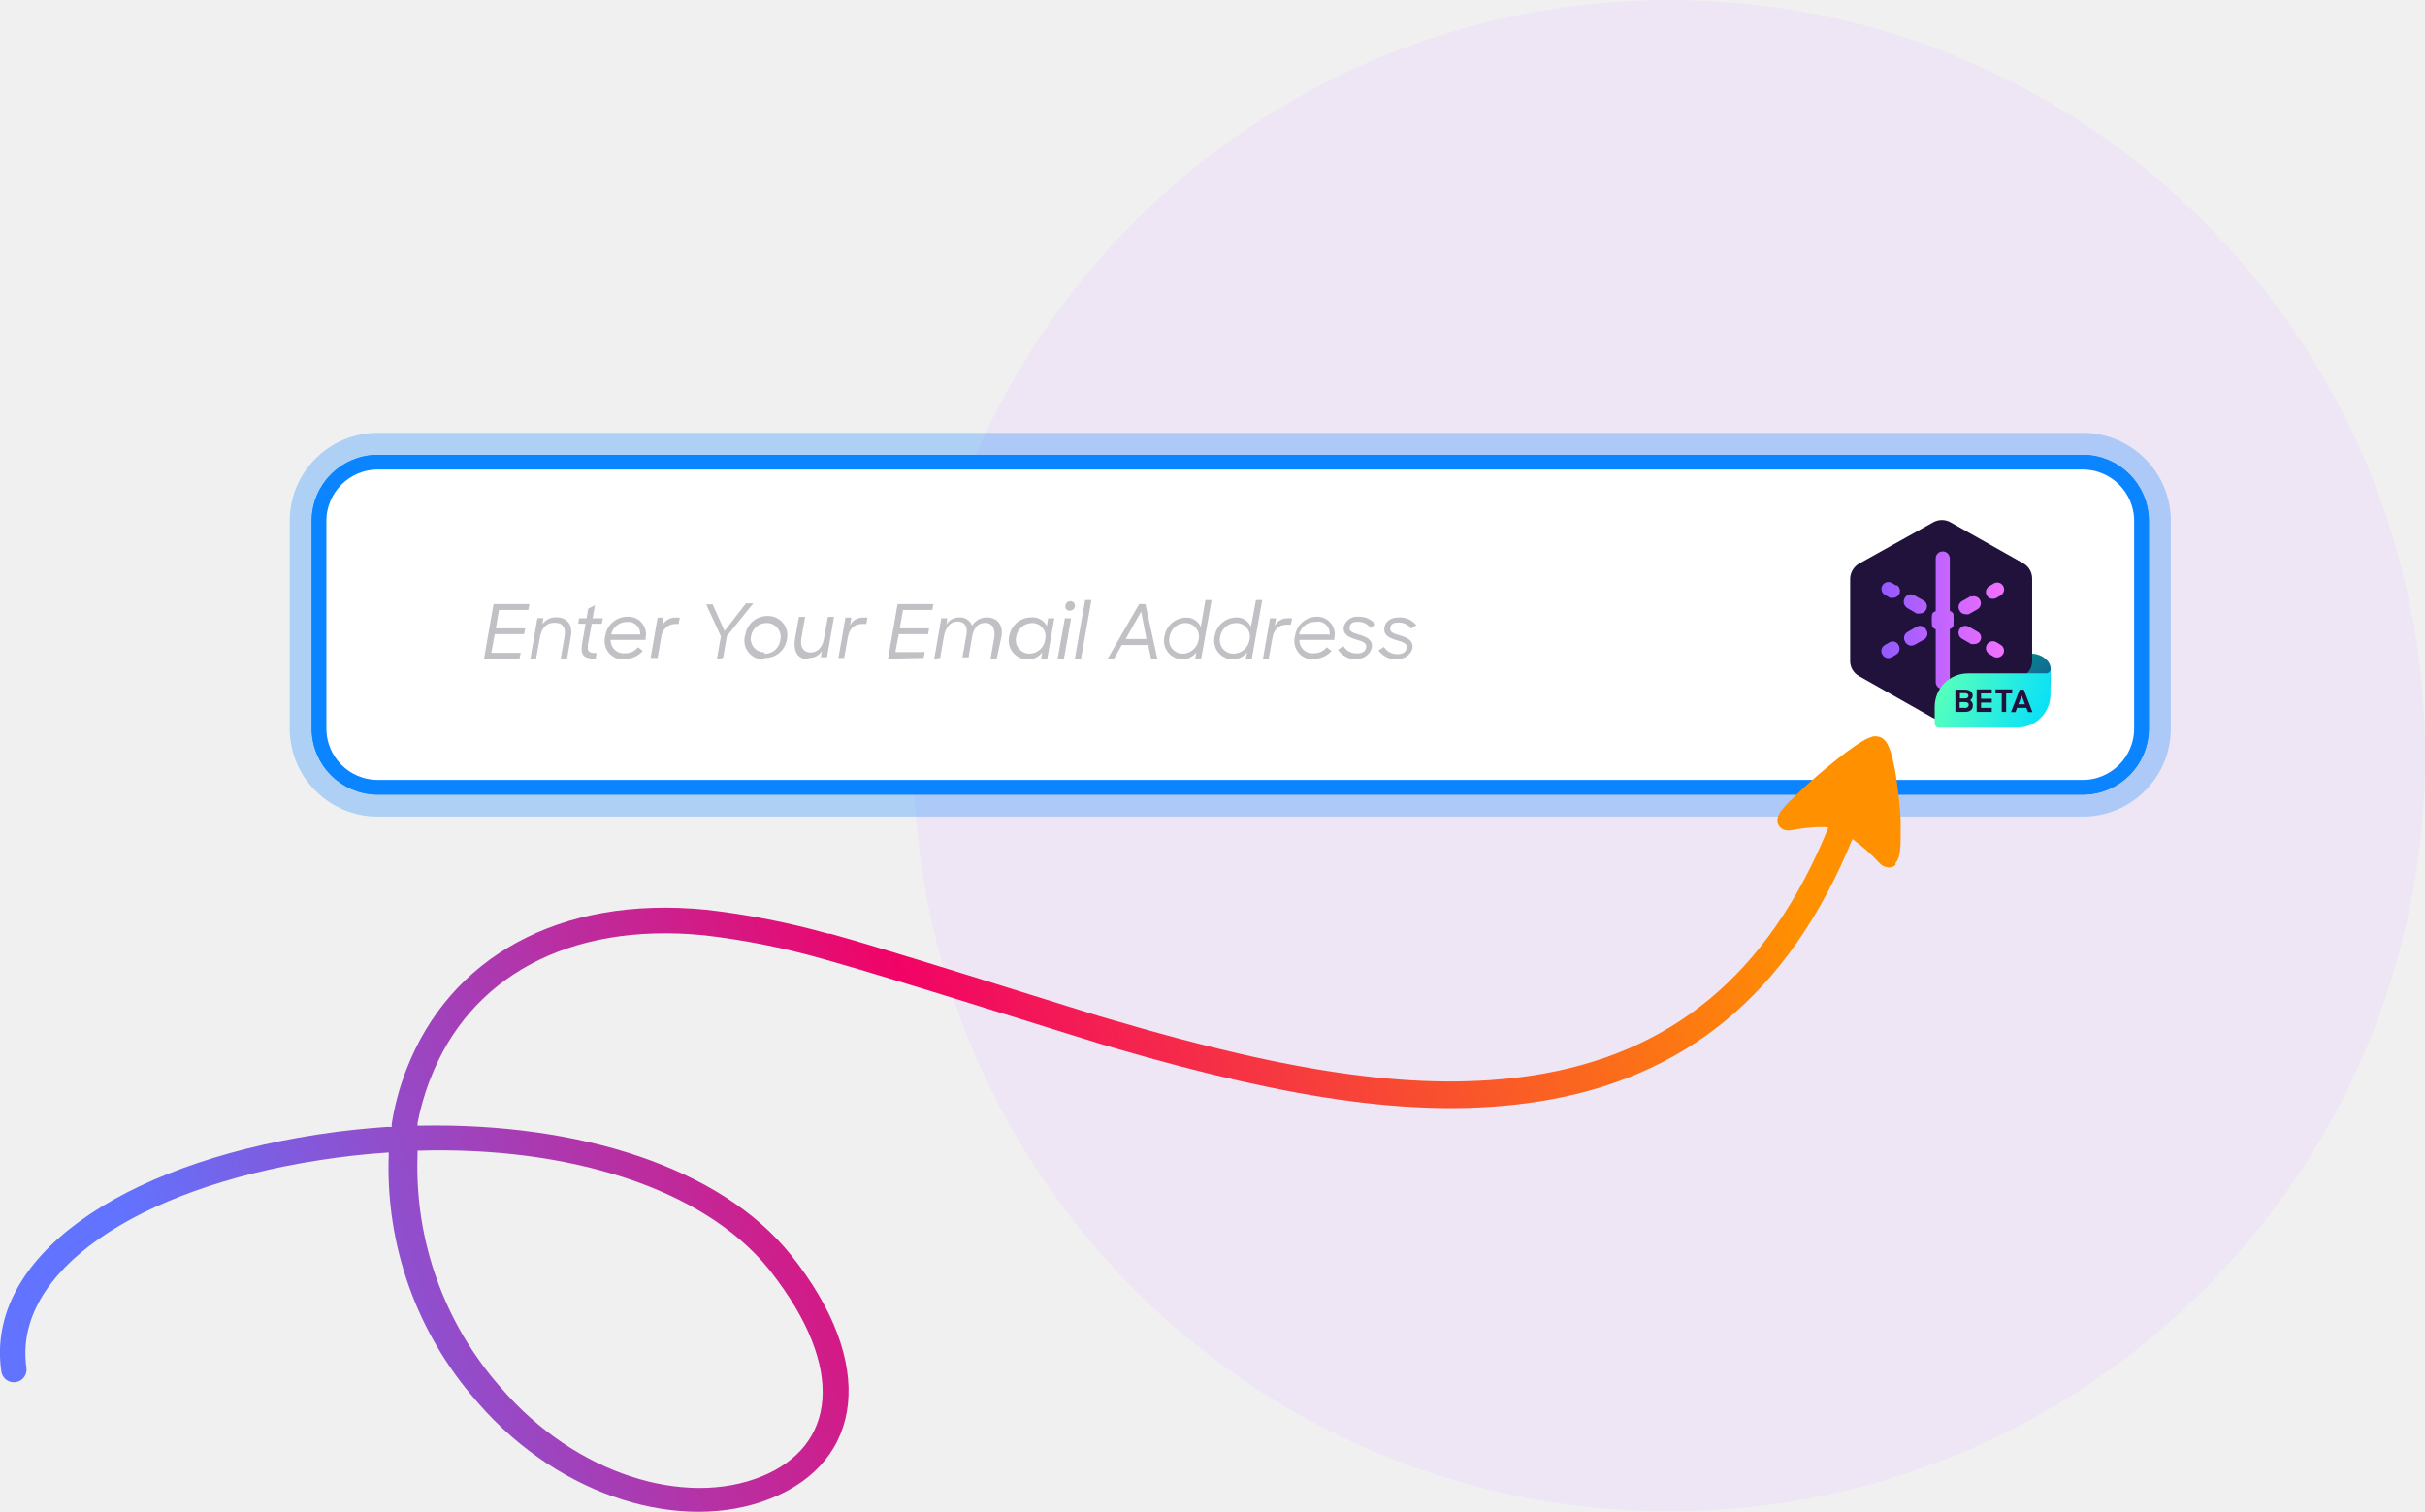
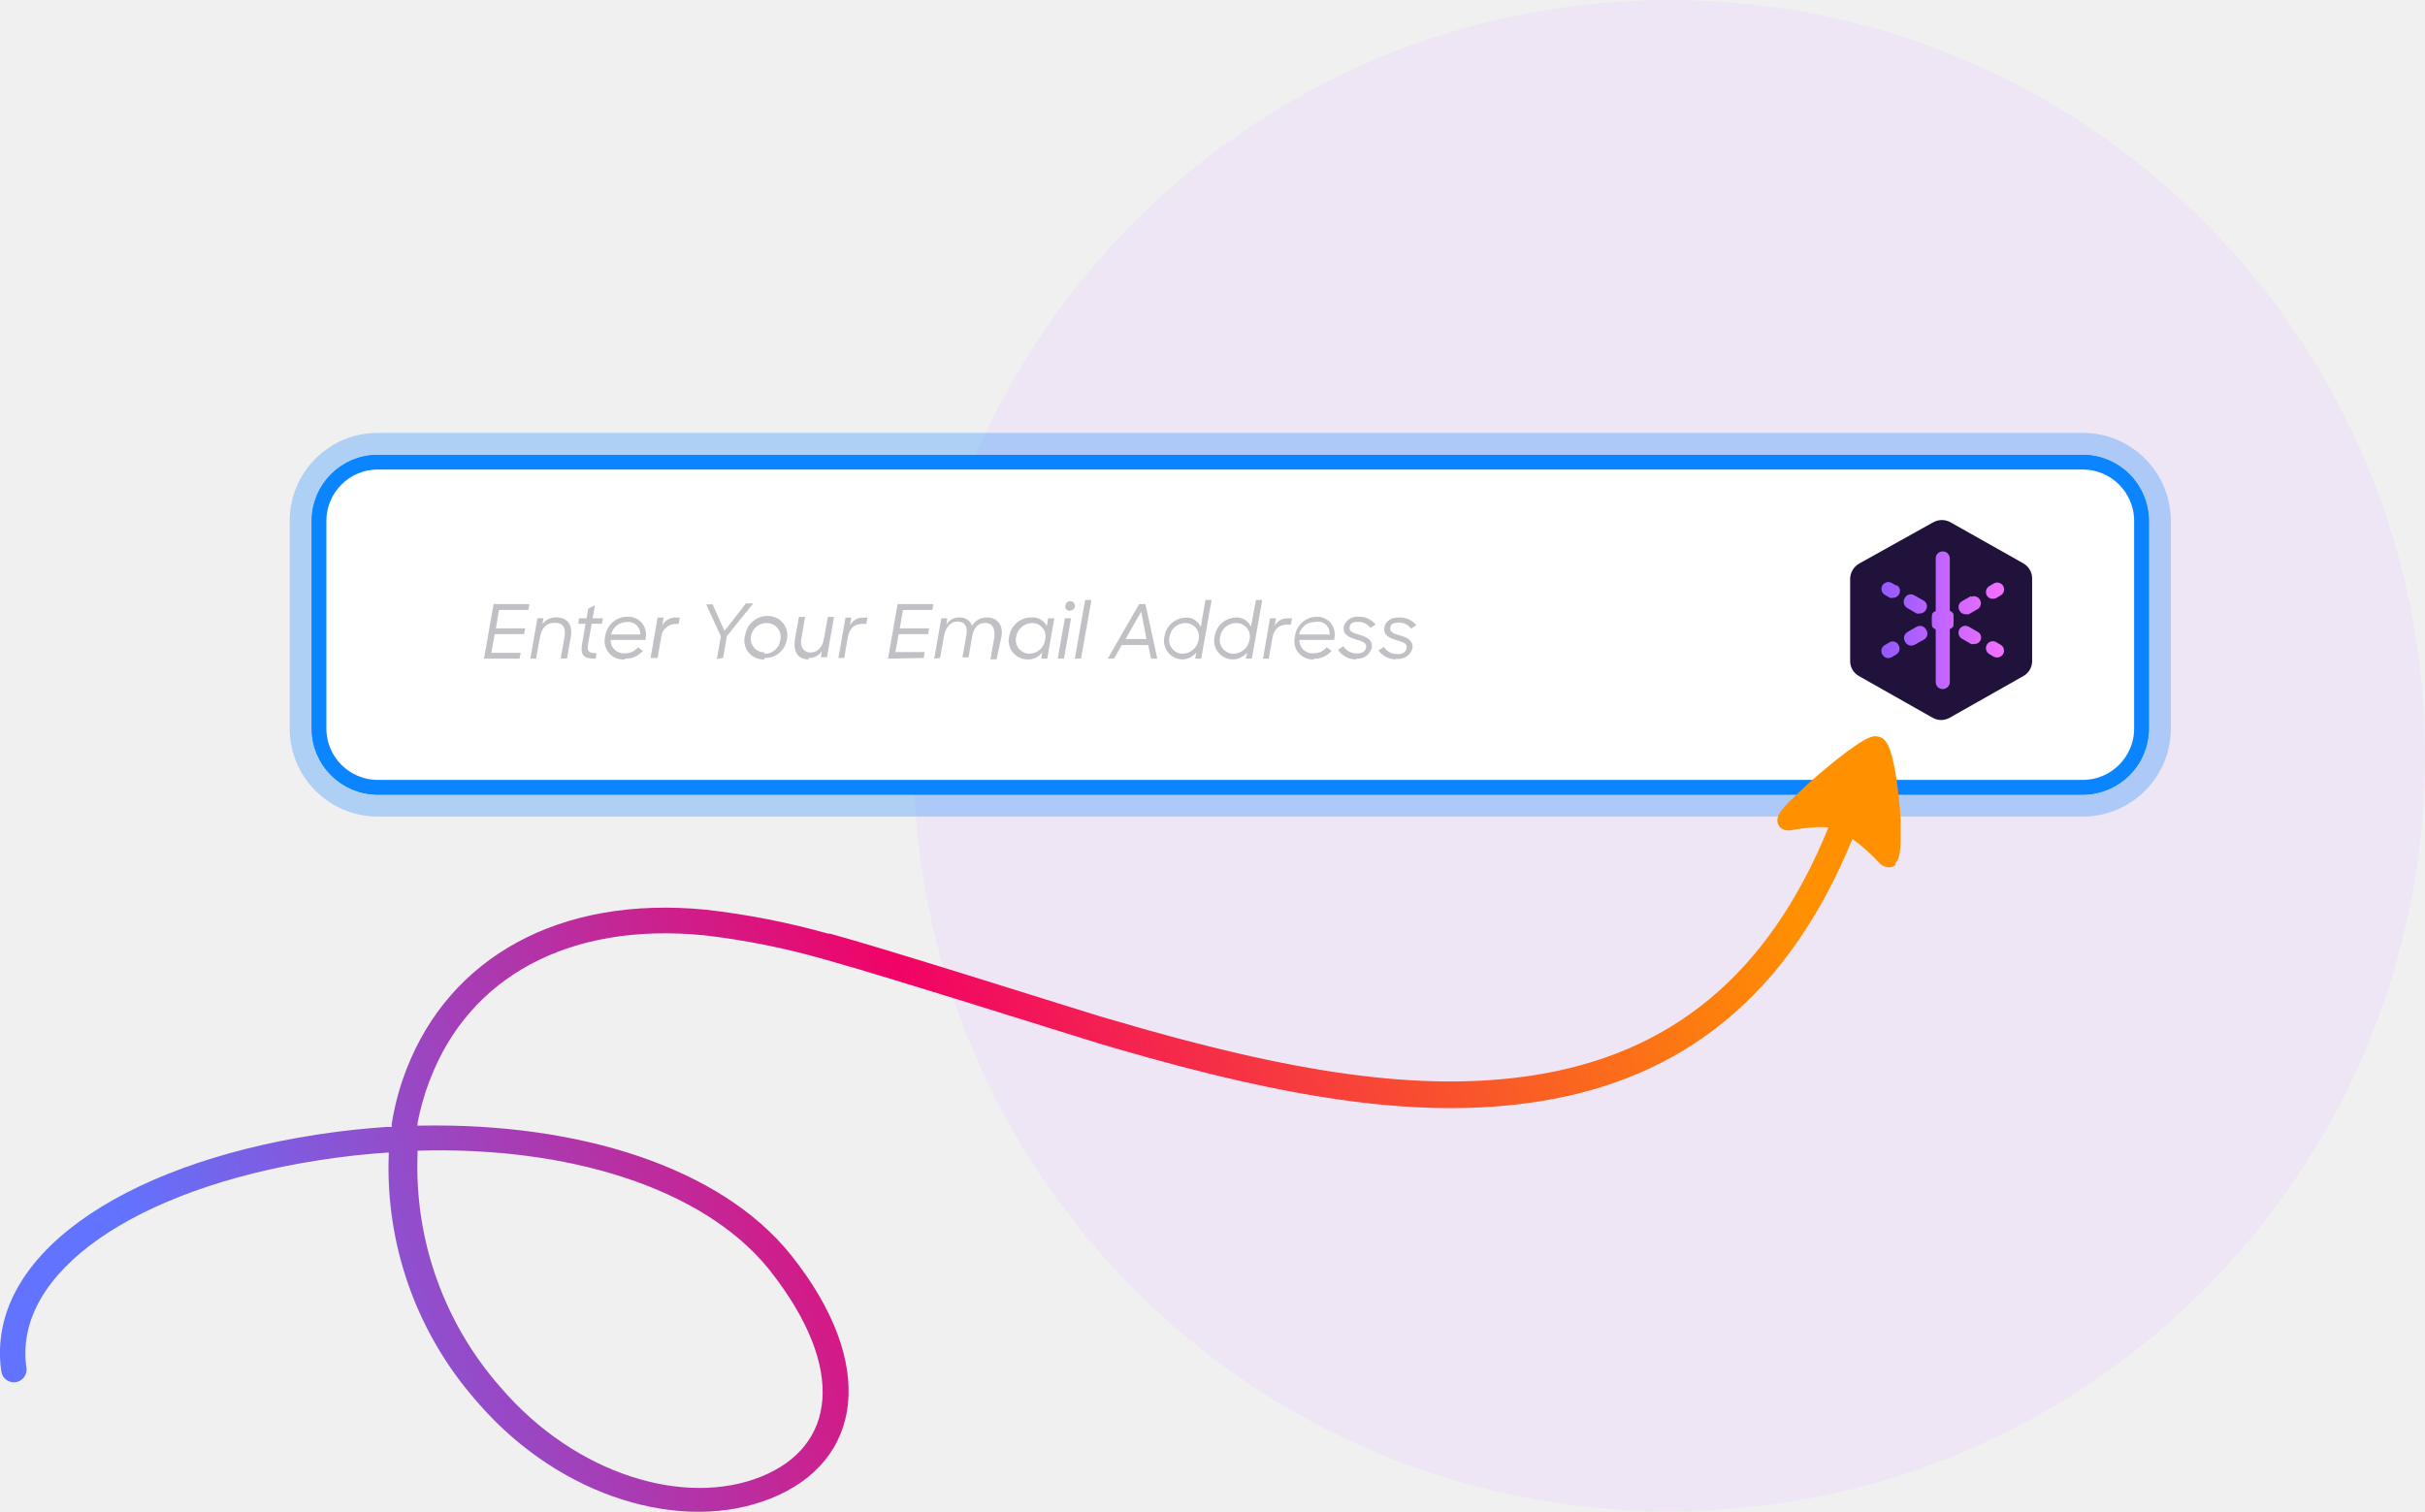
<svg xmlns="http://www.w3.org/2000/svg" xmlns:xlink="http://www.w3.org/1999/xlink" data-name="Layer 1" viewBox="0 0 165.24 103.03">
  <defs>
    <linearGradient id="b" x1="-57.23" y1="195.05" x2="-58.23" y2="194.67" gradientTransform="rotate(-48 -19923.783 -282.206) scale(117.99 76.01)" gradientUnits="userSpaceOnUse">
      <stop offset="0" stop-color="#ff9100" />
      <stop offset=".52" stop-color="#f10366" />
      <stop offset="1" stop-color="#6173ff" />
    </linearGradient>
    <linearGradient id="c" x1="176.92" y1="-32.09" x2="174.91" y2="-30.2" gradientTransform="matrix(1 0 0 -1 -38 16)" gradientUnits="userSpaceOnUse">
      <stop offset="0" stop-color="#054096" stop-opacity=".5" />
      <stop offset=".1" stop-color="#173ba1" stop-opacity=".44" />
      <stop offset=".29" stop-color="#3434b3" stop-opacity=".33" />
      <stop offset=".49" stop-color="#482ec1" stop-opacity=".22" />
      <stop offset=".68" stop-color="#552bc8" stop-opacity=".11" />
      <stop offset=".86" stop-color="#592acb" stop-opacity="0" />
    </linearGradient>
    <linearGradient id="a" x1="128.77" y1="60.72" x2="137.59" y2="60.72" gradientTransform="matrix(1 0 0 -1 0 105)" gradientUnits="userSpaceOnUse">
      <stop offset="0" stop-color="#9059ff" />
      <stop offset="1" stop-color="#f770ff" />
    </linearGradient>
    <linearGradient id="d" x1="128.77" y1="61.69" x2="137.59" y2="61.69" xlink:href="#a" />
    <linearGradient id="e" x1="128.77" y1="62.73" x2="137.59" y2="62.73" xlink:href="#a" />
    <linearGradient id="f" x1="128.77" y1="63.79" x2="137.59" y2="63.79" xlink:href="#a" />
    <linearGradient id="g" x1="128.77" y1="64.74" x2="137.59" y2="64.74" xlink:href="#a" />
    <linearGradient id="h" x1="128.77" y1="60.74" x2="137.59" y2="60.74" xlink:href="#a" />
    <linearGradient id="i" x1="128.77" y1="61.7" x2="137.59" y2="61.7" xlink:href="#a" />
    <linearGradient id="j" x1="128.77" y1="63.79" x2="137.59" y2="63.79" xlink:href="#a" />
    <linearGradient id="k" x1="128.77" y1="64.76" x2="137.59" y2="64.76" xlink:href="#a" />
    <linearGradient id="l" x1="133.46" y1="58.76" x2="140.68" y2="55.7" gradientTransform="matrix(1 0 0 -1 0 105)" gradientUnits="userSpaceOnUse">
      <stop offset="0" stop-color="#54ffbd" />
      <stop offset="1" stop-color="#0df" />
    </linearGradient>
  </defs>
  <circle cx="113.74" cy="51.5" r="51.5" fill="#eee6f4" />
  <rect x="21.74" y="31.5" width="124.18" height="22.15" rx="4" fill="#fff" stroke="#0a84ff" />
  <path d="M141.92 32.5a3 3 0 013 3v14.15a3 3 0 01-3 3H25.74a3 3 0 01-3-3V35.5a3 3 0 013-3h116.18m0-3H25.74a6 6 0 00-6 6v14.15a6 6 0 006 6h116.18a6 6 0 006-6V35.5a6 6 0 00-6-6z" fill="#0a84ff" opacity=".29" />
  <rect x="21.74" y="31.5" width="124.18" height="22.15" rx="4" fill="#fff" stroke="#0a84ff" />
  <path d="M35.4 44.89l.08-.4h-2l.23-1.27h2l.08-.4h-2l.21-1.25h2l.07-.4h-2.44l-.65 3.72zm1.13 0l.26-1.45c.1-.6.41-1 1-1s.78.37.68.93l-.26 1.51h.43l.26-1.51c.14-.79-.25-1.3-1-1.3a1.12 1.12 0 00-.94.47l.07-.41h-.41l-.48 2.75zm4.06 0l.06-.38c-.57 0-.67-.12-.57-.68l.24-1.32h.69l.07-.37h-.7l.16-.89-.46.23-.11.66h-.51l-.06.37h.5l-.23 1.32c-.14.81.08 1.06.87 1.06zm2 0a1.51 1.51 0 001.21-.53l-.33-.25a1.08 1.08 0 01-.86.41.89.89 0 01-1-.91h2.38v-.11a1.2 1.2 0 00-1.23-1.47 1.52 1.52 0 00-1.52 1.32 1.26 1.26 0 001.33 1.59zm1.05-1.65h-2a1.09 1.09 0 011.09-.85.81.81 0 01.89.9zm1.17 1.6l.24-1.4a1 1 0 011-.92h.19l.08-.43h-.3a1 1 0 00-.9.54l.1-.54h-.41l-.48 2.75zm4.46 0l.26-1.49 1.8-2.23h-.5L49.37 43l-.81-1.81h-.44l1 2.18-.27 1.54zm2.83 0a1.48 1.48 0 001.51-1.23 1.31 1.31 0 00-1.3-1.63 1.52 1.52 0 00-1.52 1.25 1.29 1.29 0 001.29 1.71zm0-.38a.93.93 0 01-.91-1.18 1.06 1.06 0 011.05-.82.94.94 0 01.92 1.2 1.06 1.06 0 01-1.07.9zm3 .38a1 1 0 00.9-.47l-.07.42h.42l.48-2.75h-.42l-.27 1.51c-.1.58-.45.92-.91.92s-.73-.38-.63-.93l.26-1.5h-.42l-.27 1.51c-.14.89.22 1.39.93 1.39zm2.42 0l.25-1.4c.1-.55.38-.92 1-.92h.26l.08-.43h-.3a.94.94 0 00-.89.54l.09-.54h-.4l-.48 2.75zm5.42 0l.07-.4h-2l.23-1.22h2l.07-.4h-2l.22-1.25h2l.07-.4h-2.44l-.65 3.72zm1.12 0l.26-1.48c.1-.56.41-1 .92-1s.71.35.61.91l-.27 1.53H66l.24-1.42c.1-.55.36-.92.87-.93s.73.41.64 1l-.26 1.48h.42l.33-1.55c.13-.75-.25-1.3-1-1.3a1.15 1.15 0 00-1 .56.87.87 0 00-.86-.56 1 1 0 00-.9.49l.07-.43h-.41l-.48 2.75zm6.18-2.76a1.52 1.52 0 00-1.47 1.27 1.28 1.28 0 001.25 1.59 1.17 1.17 0 001-.49l-.07.44h.41l.48-2.75h-.42l-.1.58v-.07a1.07 1.07 0 00-1.08-.57zm-.14 2.47a.94.94 0 01-.86-1.15 1.12 1.12 0 011.08-.94.91.91 0 01.9 1.13 1.1 1.1 0 01-1.09.96zm2.79-2.93a.35.35 0 00.35-.28.31.31 0 00-.31-.37.33.33 0 00-.33.28.29.29 0 00.32.37zm-.39 3.27l.48-2.75h-.42l-.49 2.75zm1.16 0l.71-4h-.43l-.7 4zm2.25 0l.53-.93h1.8l.19.93h.43l-.81-3.72h-.43l-2.14 3.72zm2.21-1.34H76.7l1.06-1.87zm2.4 1.39a1.23 1.23 0 001-.48l-.08.43h.41l.71-4h-.42l-.32 1.84a1.05 1.05 0 00-1-.64 1.51 1.51 0 00-1.47 1.26 1.28 1.28 0 001.2 1.59zm.09-.39a.93.93 0 01-.92-1.15 1.1 1.1 0 011.08-.94.92.92 0 01.9 1.15 1.12 1.12 0 01-1.03.94zm3.36.39a1.23 1.23 0 001-.48l-.08.43h.41l.71-4h-.43l-.34 1.83a1.05 1.05 0 00-1-.64 1.51 1.51 0 00-1.47 1.26 1.28 1.28 0 001.23 1.6zm.09-.39a.93.93 0 01-.92-1.15 1.1 1.1 0 011.1-.94.92.92 0 01.9 1.15 1.12 1.12 0 01-1.05.94zm2.39.34l.25-1.4c.1-.55.38-.92 1-.92h.26l.08-.43h-.3a.94.94 0 00-.89.54l.1-.54h-.41l-.48 2.75zm3.07 0a1.51 1.51 0 001.21-.53l-.33-.25a1.08 1.08 0 01-.86.41.89.89 0 01-1-.91h2.38v-.11a1.2 1.2 0 00-1.23-1.47 1.52 1.52 0 00-1.45 1.32 1.26 1.26 0 001.31 1.59zm1-1.65h-2a1.08 1.08 0 011.09-.85.79.79 0 01.98.9zm1.87 1.65a1 1 0 001.08-.73c.1-.57-.39-.77-.84-.9s-.72-.23-.67-.52.24-.36.57-.36a1 1 0 01.85.41l.35-.23a1.41 1.41 0 00-1.16-.53.94.94 0 00-1 .66c-.1.57.37.75.83.89s.74.23.69.53-.26.42-.64.42a1.05 1.05 0 01-.91-.49l-.37.24a1.47 1.47 0 001.29.66zm2.7 0a1 1 0 001.15-.68c.1-.57-.38-.77-.83-.9s-.73-.23-.68-.52.24-.36.57-.36a1 1 0 01.85.41l.36-.23a1.44 1.44 0 00-1.17-.53c-.55 0-.94.25-1 .66-.11.57.36.75.83.89s.73.23.68.53-.26.42-.63.42a1.07 1.07 0 01-.92-.49l-.37.24a1.48 1.48 0 001.23.61z" fill="#c1c1c5" />
  <path d="M129.91 58.82a.8.8 0 00.2-.33.6.6 0 00.06-.19 1.84 1.84 0 00.05-.25 6.79 6.79 0 00.05-1v-1.21c-.05-.87-.15-1.83-.28-2.7a13 13 0 00-.3-1.55 3.51 3.51 0 00-.22-.67 1.3 1.3 0 00-.16-.31 1 1 0 00-.33-.33.94.94 0 00-.27-.09.88.88 0 00-.34 0l-.23.08a2.26 2.26 0 00-.44.22c-.31.18-.67.43-1.07.72-.79.59-1.71 1.35-2.53 2.08-.54.48-1 .95-1.42 1.34-.21.22-.39.42-.53.6a2.32 2.32 0 00-.19.31.92.92 0 00-.08.25.72.72 0 000 .25.74.74 0 00.16.32.55.55 0 00.2.15.7.7 0 00.23.08h.28l.33-.06a11.51 11.51 0 011.15-.14 5.83 5.83 0 011.12 0c-4.14 10.18-10.87 15.47-20.15 16.9-7.64 1.17-16.37-.17-28.5-3.74l-1-.29c-2.84-.88-14.85-4.67-18.37-5.63h-.13A53.08 53.08 0 0048.89 62c-10.07-1-17.51 3.3-20.44 10.89a18 18 0 00-1 3.71v.2h-.34c-1.45.1-2.92.25-4.39.47l-.4.06C9 79.39-.28 85.67.85 93.47a.86.86 0 101.71-.26c-.94-6.51 7.5-12.23 20-14.15 1.54-.24 3.08-.41 4.59-.51h.1v.1a24.05 24.05 0 005.93 16.78l.19.22c5.61 6.45 13.92 8.86 19.89 6.48 6.31-2.51 7.31-9.2 1.39-16.61-4.81-6-14.48-9-25.18-8.81h-.26v-.18a18 18 0 01.79-2.8l.09-.22c2.64-6.84 9.33-10.69 18.65-9.77a51.11 51.11 0 018.09 1.61l.53.15c4.22 1.18 16.87 5.19 18.38 5.64l1.05.31c12.09 3.52 20.89 4.84 28.73 3.63 9.88-1.52 17.11-7.21 21.48-17.94h-.07a12.34 12.34 0 011.92 1.7.85.85 0 00.17.14.7.7 0 00.29.11.78.78 0 00.37 0 .73.73 0 00.26-.17zm-77.28 41.81c-5.19 2.1-12.65-.12-17.75-6.07a22.72 22.72 0 01-5.67-15.82v-.32h.05c10.15-.3 19.32 2.5 23.83 8l.16.2c5.22 6.65 4.45 11.97-.62 14.01z" transform="translate(-.76)" fill="url(#b)" />
-   <path d="M138.31 44.54h-5.79a.3.3 0 00-.3.31v.92a2.46 2.46 0 002.47 2.47h3.2a1.84 1.84 0 001.84-1.85v-.82c0-.44-.49-1.03-1.42-1.03z" fill="#008787" />
-   <path d="M139.07 44.54h-5.79a.3.3 0 00-.3.31v.92a2.46 2.46 0 002.47 2.47h3.2a1.84 1.84 0 001.84-1.85v-.82c0-.44-.49-1.03-1.42-1.03z" transform="translate(-.76)" fill="url(#c)" opacity=".9" />
  <path d="M137.9 38.41l-5-2.82a1.2 1.2 0 00-1.16 0l-5.06 2.82a1.22 1.22 0 00-.61 1v5.67a1.17 1.17 0 00.61 1l5 2.83a1.21 1.21 0 00.59.16 1.24 1.24 0 00.59-.16l5-2.83a1.17 1.17 0 00.61-1v-5.64a1.19 1.19 0 00-.57-1.03z" fill="#20123a" />
  <path d="M129.5 43.78l-.31.18a.46.46 0 00-.17.64.45.45 0 00.4.25.53.53 0 00.24-.06l.3-.18a.46.46 0 00.17-.64.44.44 0 00-.63-.19z" transform="translate(-.76)" fill="url(#a)" />
  <path d="M131.36 42.71l-.62.36a.47.47 0 00-.18.64.48.48 0 00.44.29.49.49 0 00.23-.06l.62-.35a.46.46 0 00.18-.64.48.48 0 00-.67-.24z" transform="translate(-.76)" fill="url(#d)" />
  <path d="M133.87 41.84a.46.46 0 00-.25-.21v-3.57a.48.48 0 00-.48-.48.47.47 0 00-.48.48v3.59a.37.37 0 00-.25.21 4.21 4.21 0 000 .82.4.4 0 00.25.21v3.59a.47.47 0 00.48.48.48.48 0 00.48-.48v-3.61a.42.42 0 00.25-.21 8.41 8.41 0 000-.82z" transform="translate(-.76)" fill="url(#e)" />
  <path d="M135.07 40.62l-.62.35a.46.46 0 00-.17.64.45.45 0 00.4.25.64.64 0 00.23 0l.63-.36a.48.48 0 00-.47-.83z" transform="translate(-.76)" fill="url(#f)" />
  <path d="M136.55 40.81a.64.64 0 00.23-.05l.3-.18a.47.47 0 10-.46-.82l-.3.18a.47.47 0 00-.18.64.45.45 0 00.41.23z" transform="translate(-.76)" fill="url(#g)" />
  <path d="M137.08 43.94l-.3-.18a.47.47 0 10-.46.82l.3.18a.64.64 0 00.23.05.48.48 0 00.41-.25.46.46 0 00-.18-.62z" transform="translate(-.76)" fill="url(#h)" />
  <path d="M135.54 43.07l-.63-.36a.47.47 0 00-.46.82l.62.36a.69.69 0 00.24 0 .45.45 0 00.4-.25.44.44 0 00-.17-.57z" transform="translate(-.76)" fill="url(#i)" />
  <path d="M130.74 41.45l.62.36a.64.64 0 00.23 0 .48.48 0 00.41-.25.46.46 0 00-.18-.64l-.62-.35a.46.46 0 00-.64.17.5.5 0 00.18.71z" transform="translate(-.76)" fill="url(#j)" />
  <path d="M130 39.92l-.3-.17a.47.47 0 10-.47.81l.31.18a.48.48 0 00.23 0 .47.47 0 00.23-.87z" transform="translate(-.76)" fill="url(#k)" />
-   <path d="M140.19 45.89h-5.33a2.27 2.27 0 00-2.27 2.28v1.12a.29.29 0 00.3.3h5.31a2.27 2.27 0 002.28-2.27v-1.73a.29.29 0 01-.29.3z" transform="translate(-.76)" fill="url(#l)" />
-   <path d="M134.24 47.72a.37.37 0 00.18-.3c0-.26-.2-.42-.54-.42h-.64v1.52h.64c.34 0 .55-.14.55-.44a.39.39 0 00-.19-.36zm-.69-.48h.35c.16 0 .23.08.23.18s-.07.18-.23.18h-.35zm.33 1h-.35v-.39h.35c.2 0 .27.07.27.19s-.12.22-.3.22zM134.69 48.52h1.03v-.28h-.73v-.36h.73v-.26h-.73v-.36h.73v-.28h-1.03v1.54zM137.11 46.98h-1.14v.28h.43v1.26h.3v-1.26h.41v-.28zM137.9 47h-.28l-.59 1.53h.31l.1-.29h.64l.11.29h.3zm-.37 1l.23-.6.22.6z" fill="#20123a" />
</svg>
